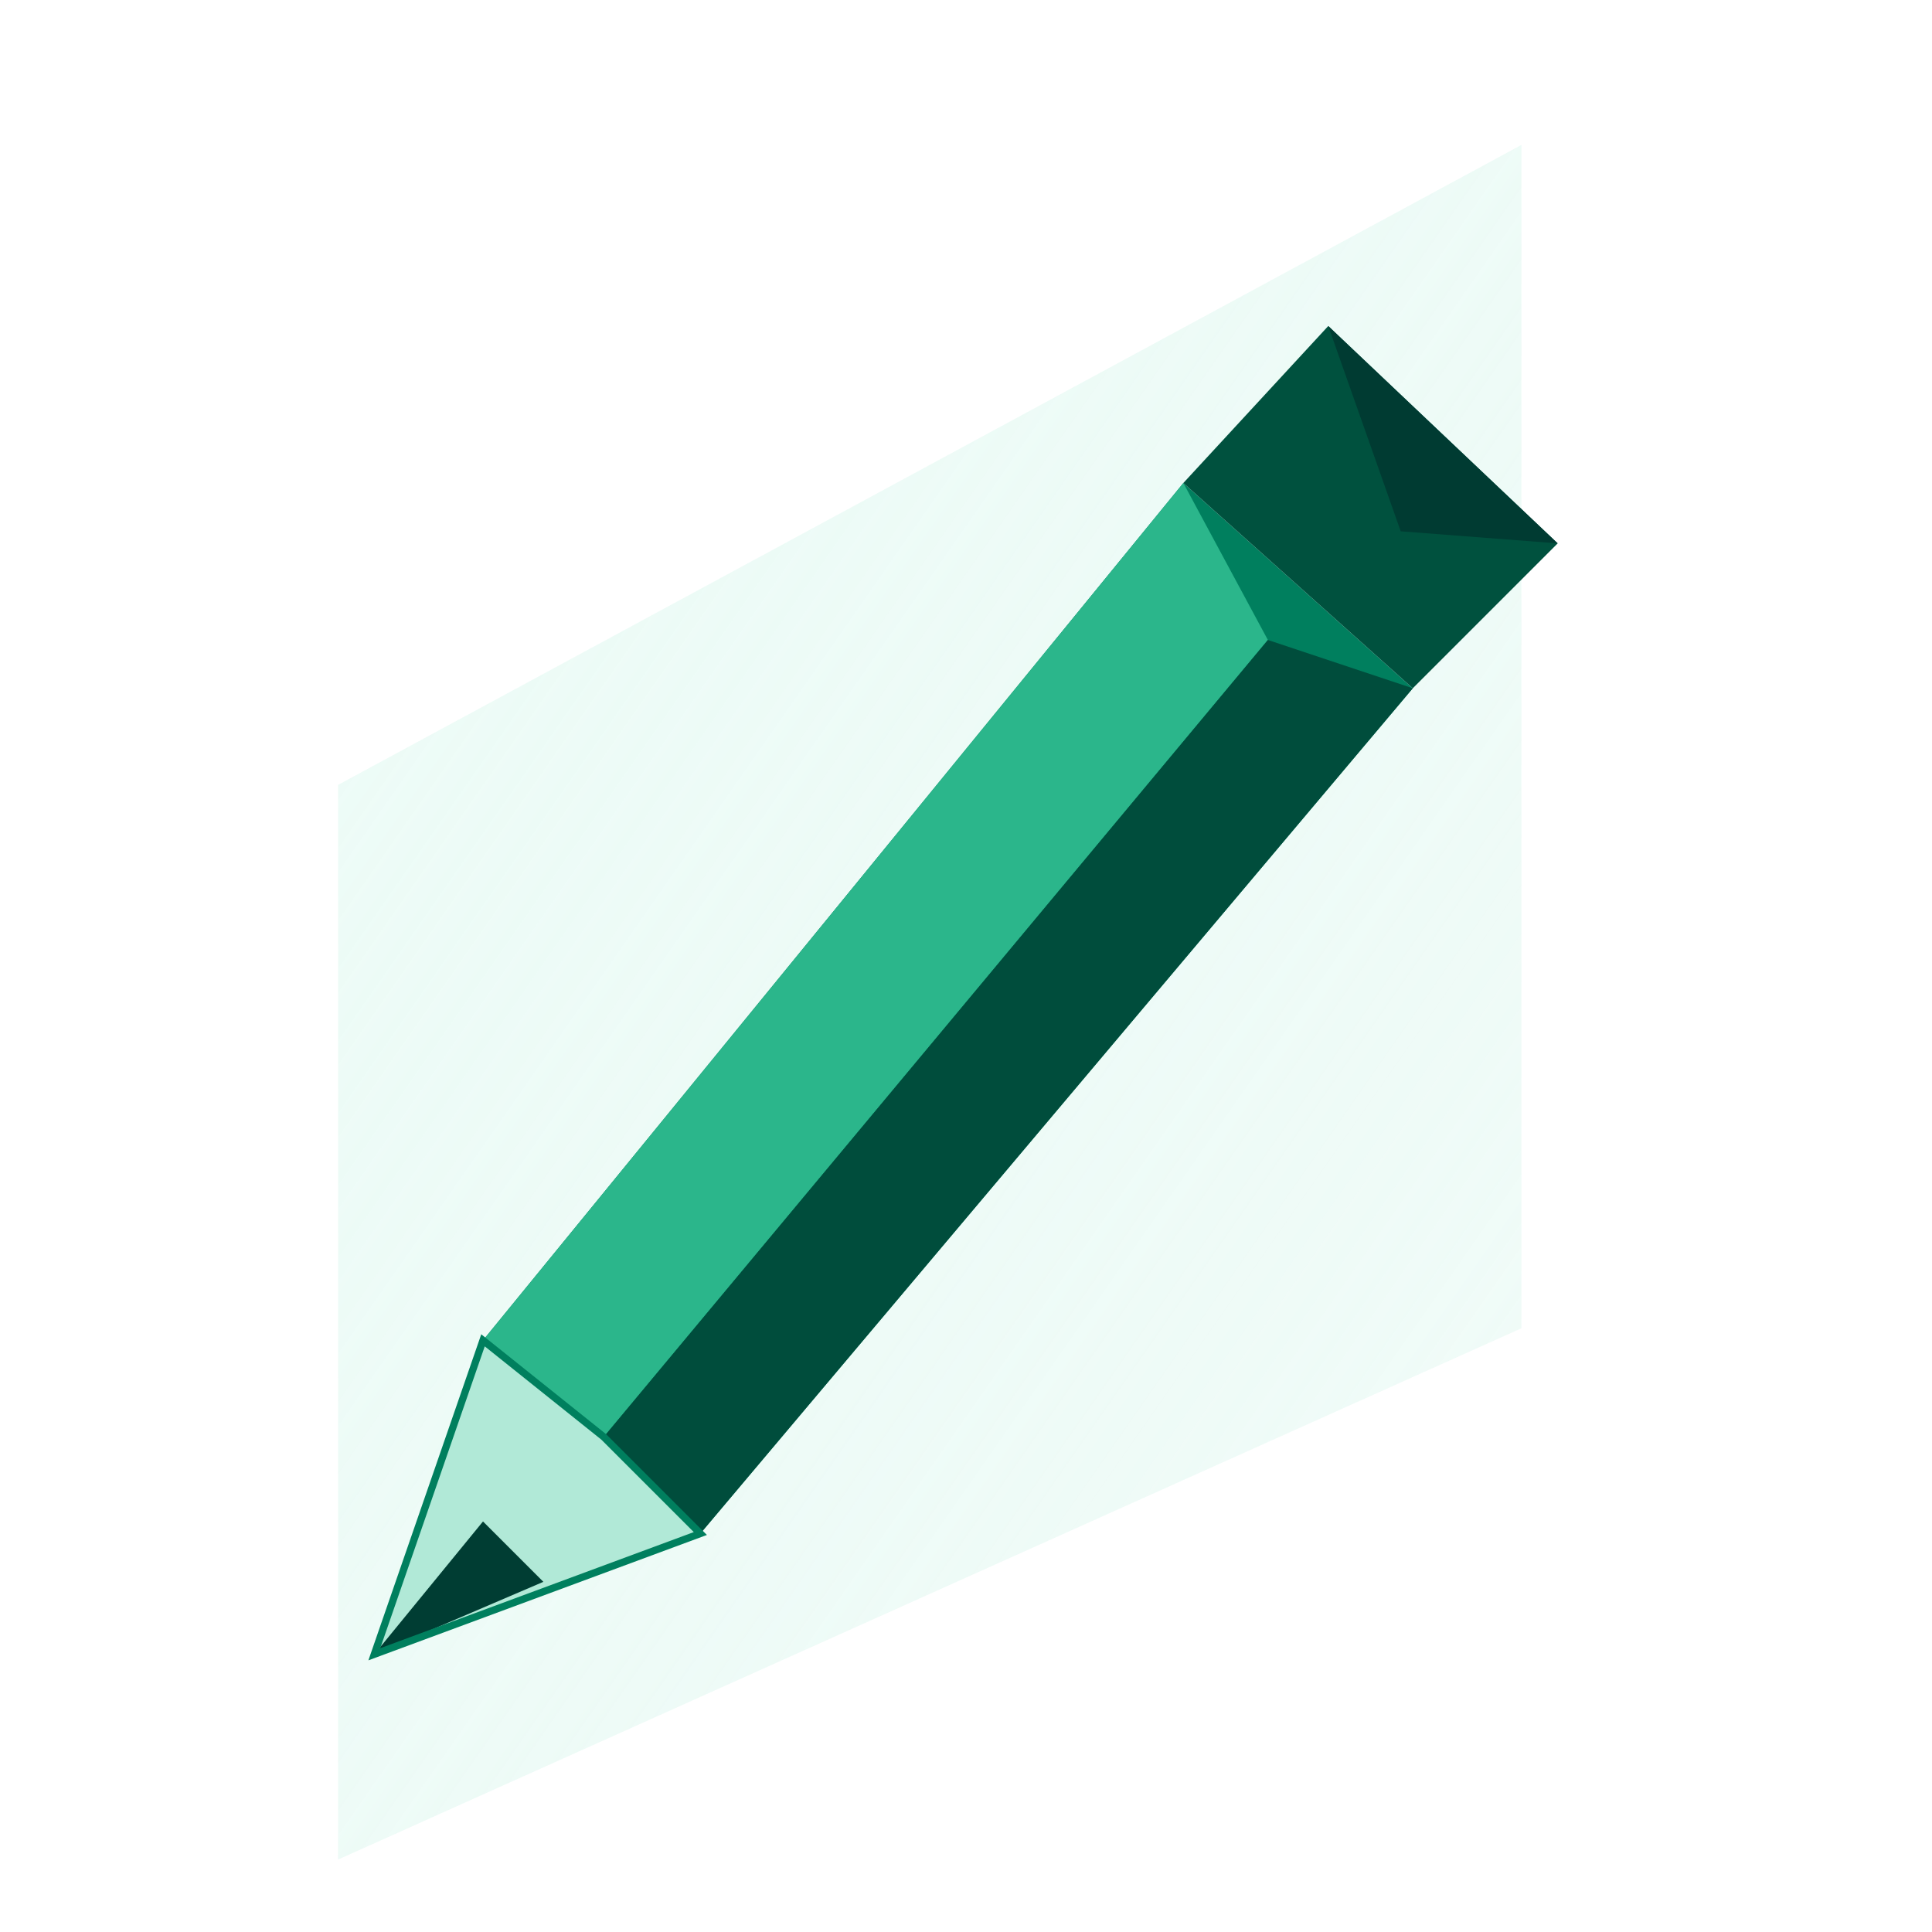
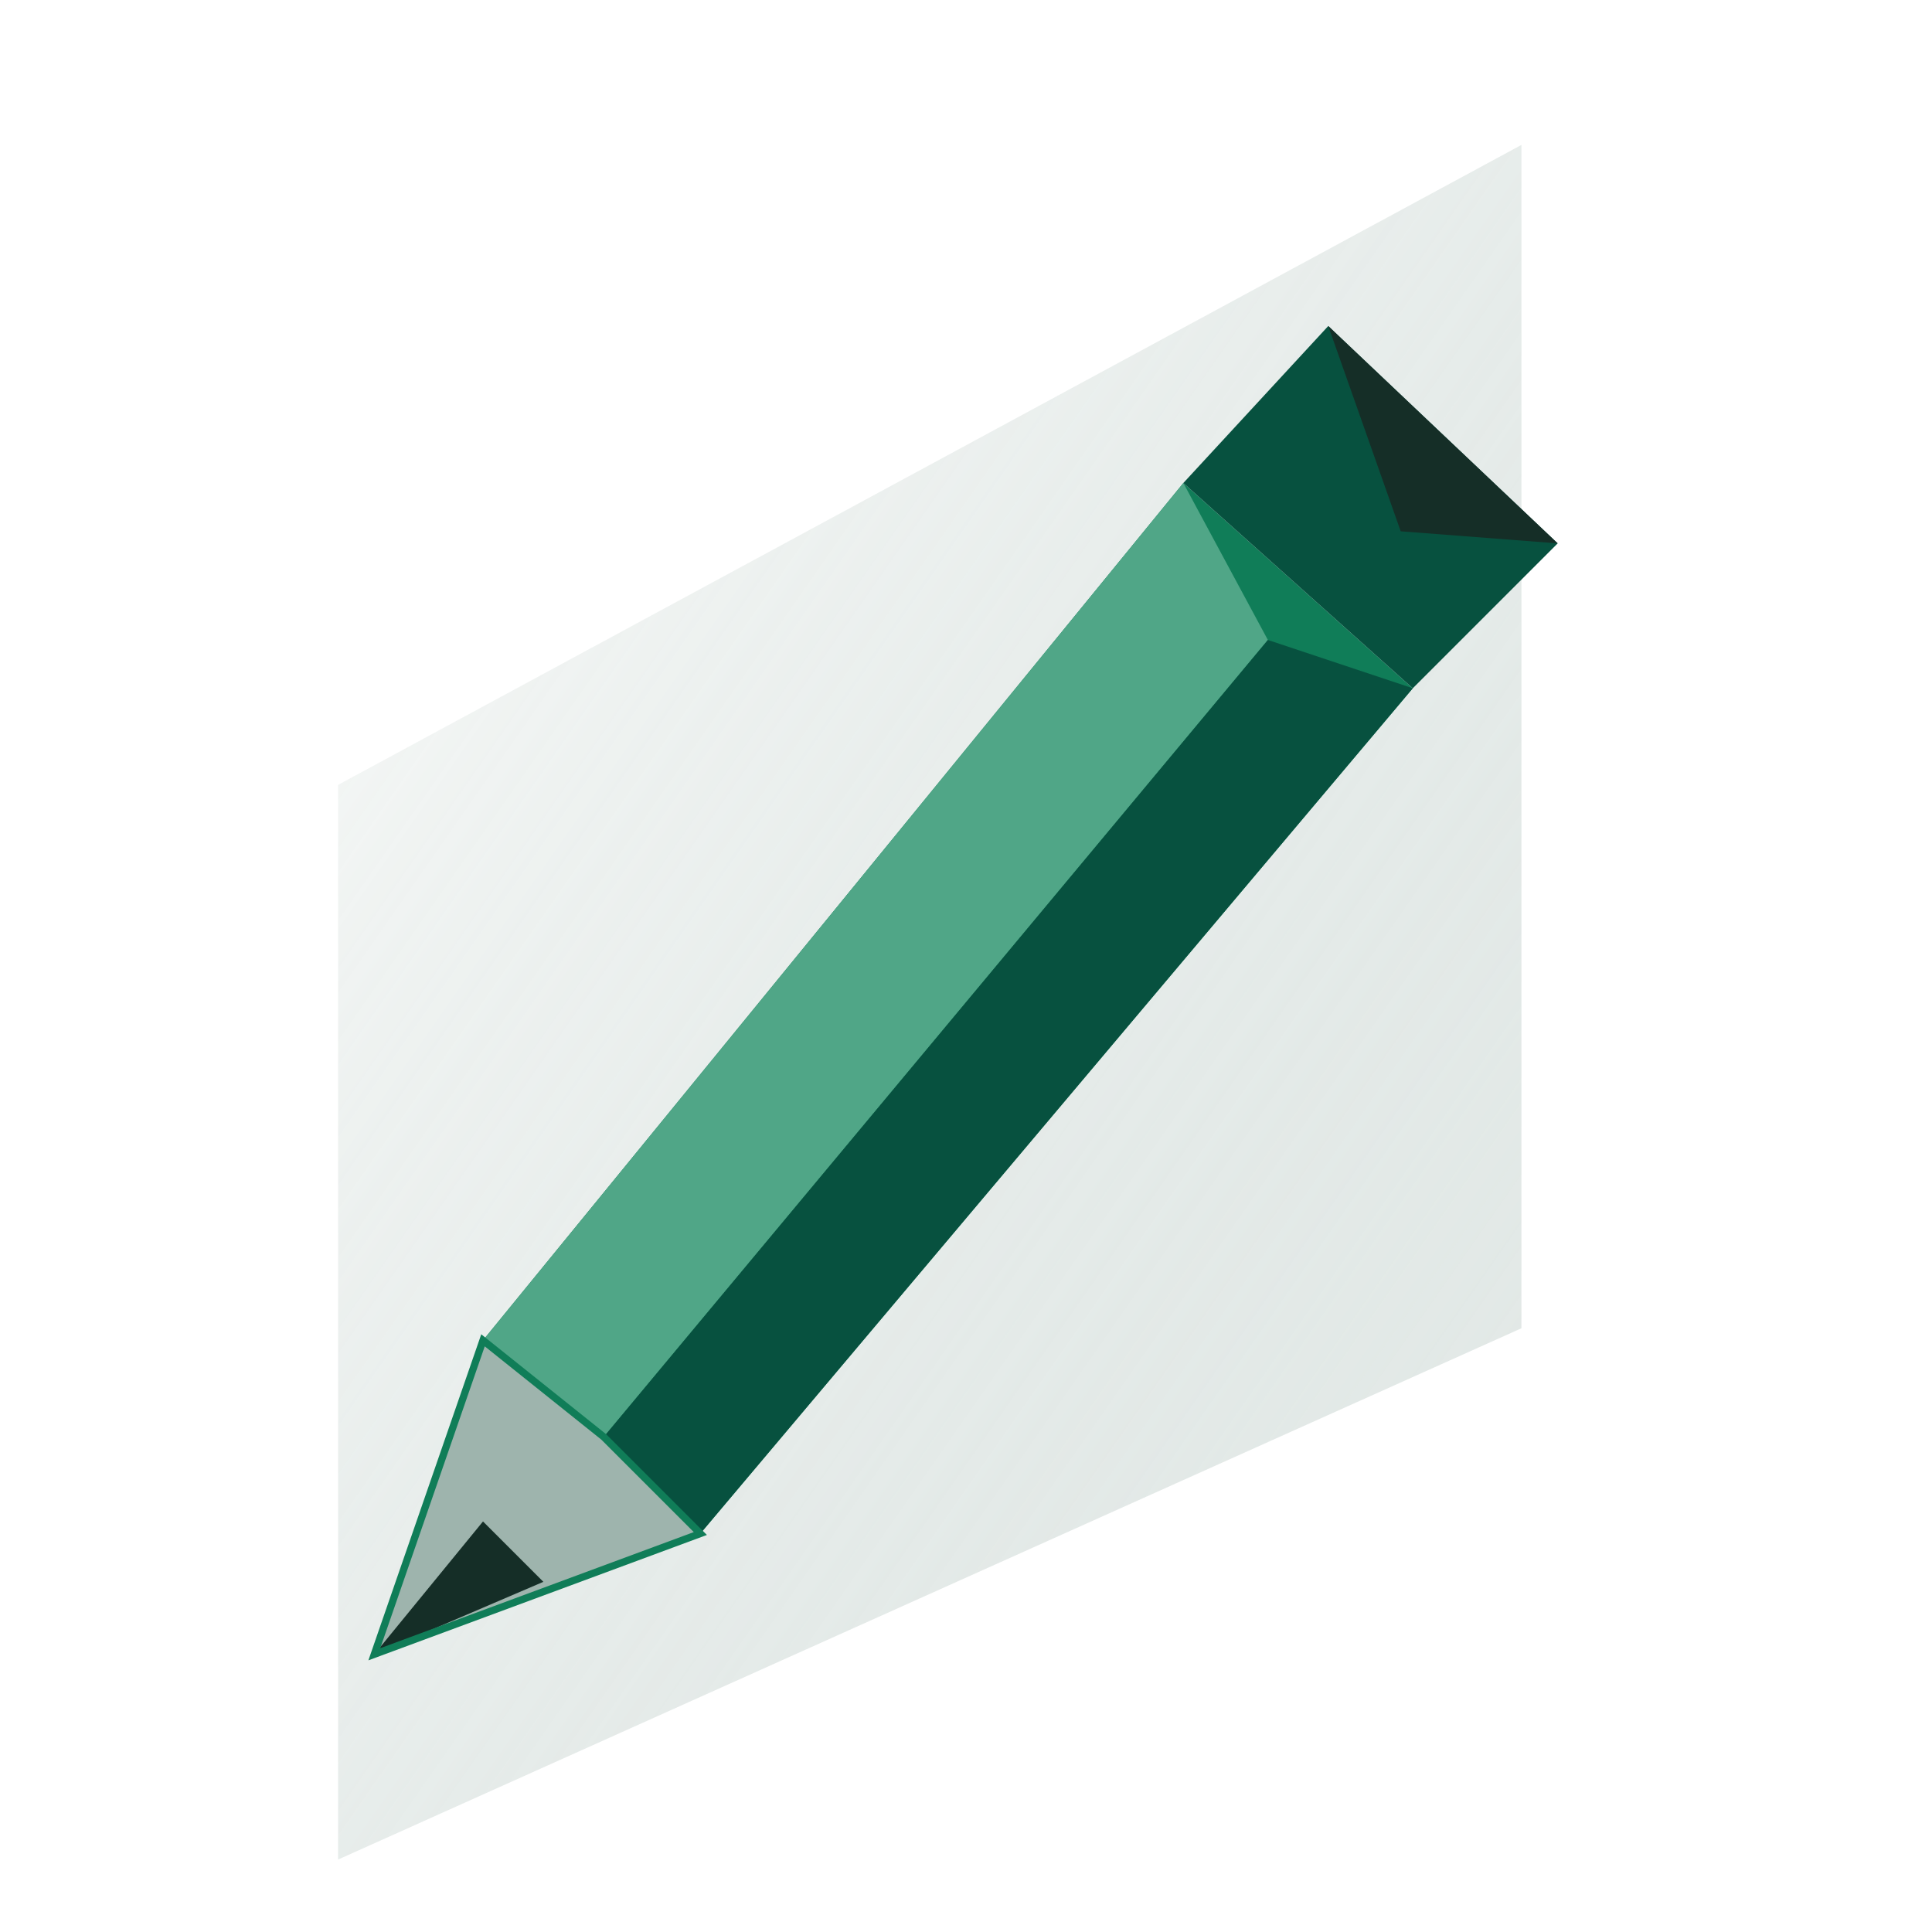
<svg xmlns="http://www.w3.org/2000/svg" viewBox="0 0 160 160" role="img" aria-label="Design origami pencil">
  <defs>
    <linearGradient id="mint" x2="1" y2="1">
-       <stop stop-color="#e4faf3" />
-       <stop offset="1" stop-color="#d0f3e8" stop-opacity=".45" />
+       <stop stop-color="#FAFBFA" />
+       <stop offset="1" stop-color="#9EB4AD" stop-opacity=".45" />
    </linearGradient>
  </defs>
  <path d="M28 65 126 12 126 110 28 154Z" fill="url(#mint)" opacity=".65" />
-   <path d="M40 111 98 40 117 57 58 127 31 137Z" fill="#007f5e" />
-   <path d="M40 111 98 40 105 53 50 119Z" fill="#2bb68b" />
-   <path d="M50 119 105 53 117 57 58 127Z" fill="#004d3c" />
-   <path d="M98 40 110 27 129 45 117 57Z" fill="#00513e" />
-   <path d="M110 27 129 45 116 44Z" fill="#003b32" />
-   <path d="M31 137 40 111 50 119 58 127Z" fill="#b1e9d7" />
-   <path d="M31 137 40 126 45 131Z" fill="#003d33" />
-   <path d="M40 111 50 119 58 127 31 137Z" fill="none" stroke="#007f5e" stroke-width=".6" />
+   <path d="M40 111 98 40 117 57 58 127 31 137Z" fill="#107D58" />
+   <path d="M40 111 98 40 105 53 50 119Z" fill="#50A687" />
+   <path d="M50 119 105 53 117 57 58 127Z" fill="#07513F" />
+   <path d="M98 40 110 27 129 45 117 57Z" fill="#07513F" />
+   <path d="M110 27 129 45 116 44Z" fill="#152E27" />
+   <path d="M31 137 40 111 50 119 58 127Z" fill="#9EB4AD" />
+   <path d="M31 137 40 126 45 131Z" fill="#152E27" />
+   <path d="M40 111 50 119 58 127 31 137Z" fill="none" stroke="#107D58" stroke-width=".6" />
</svg>
